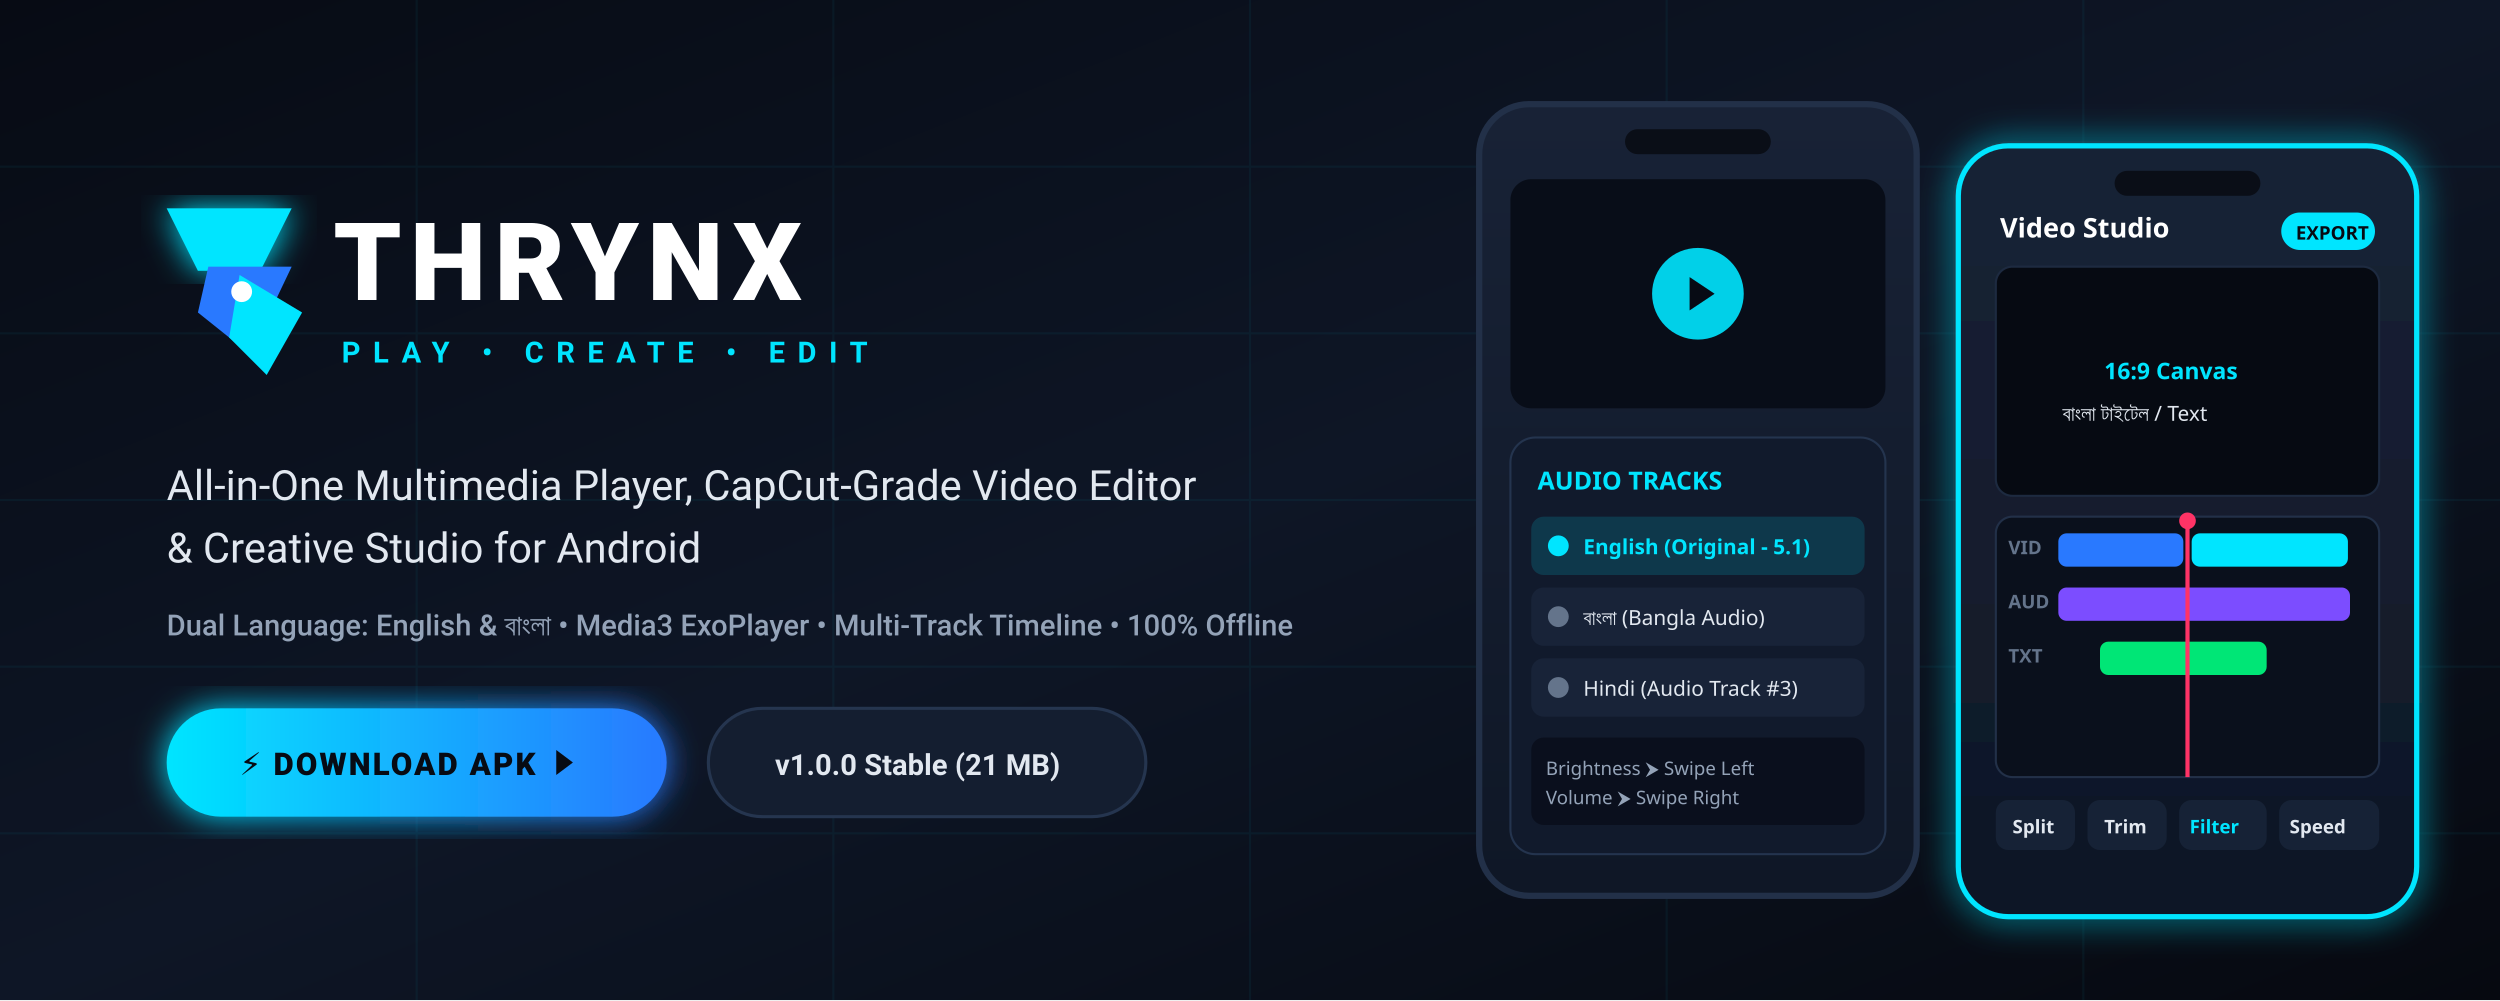
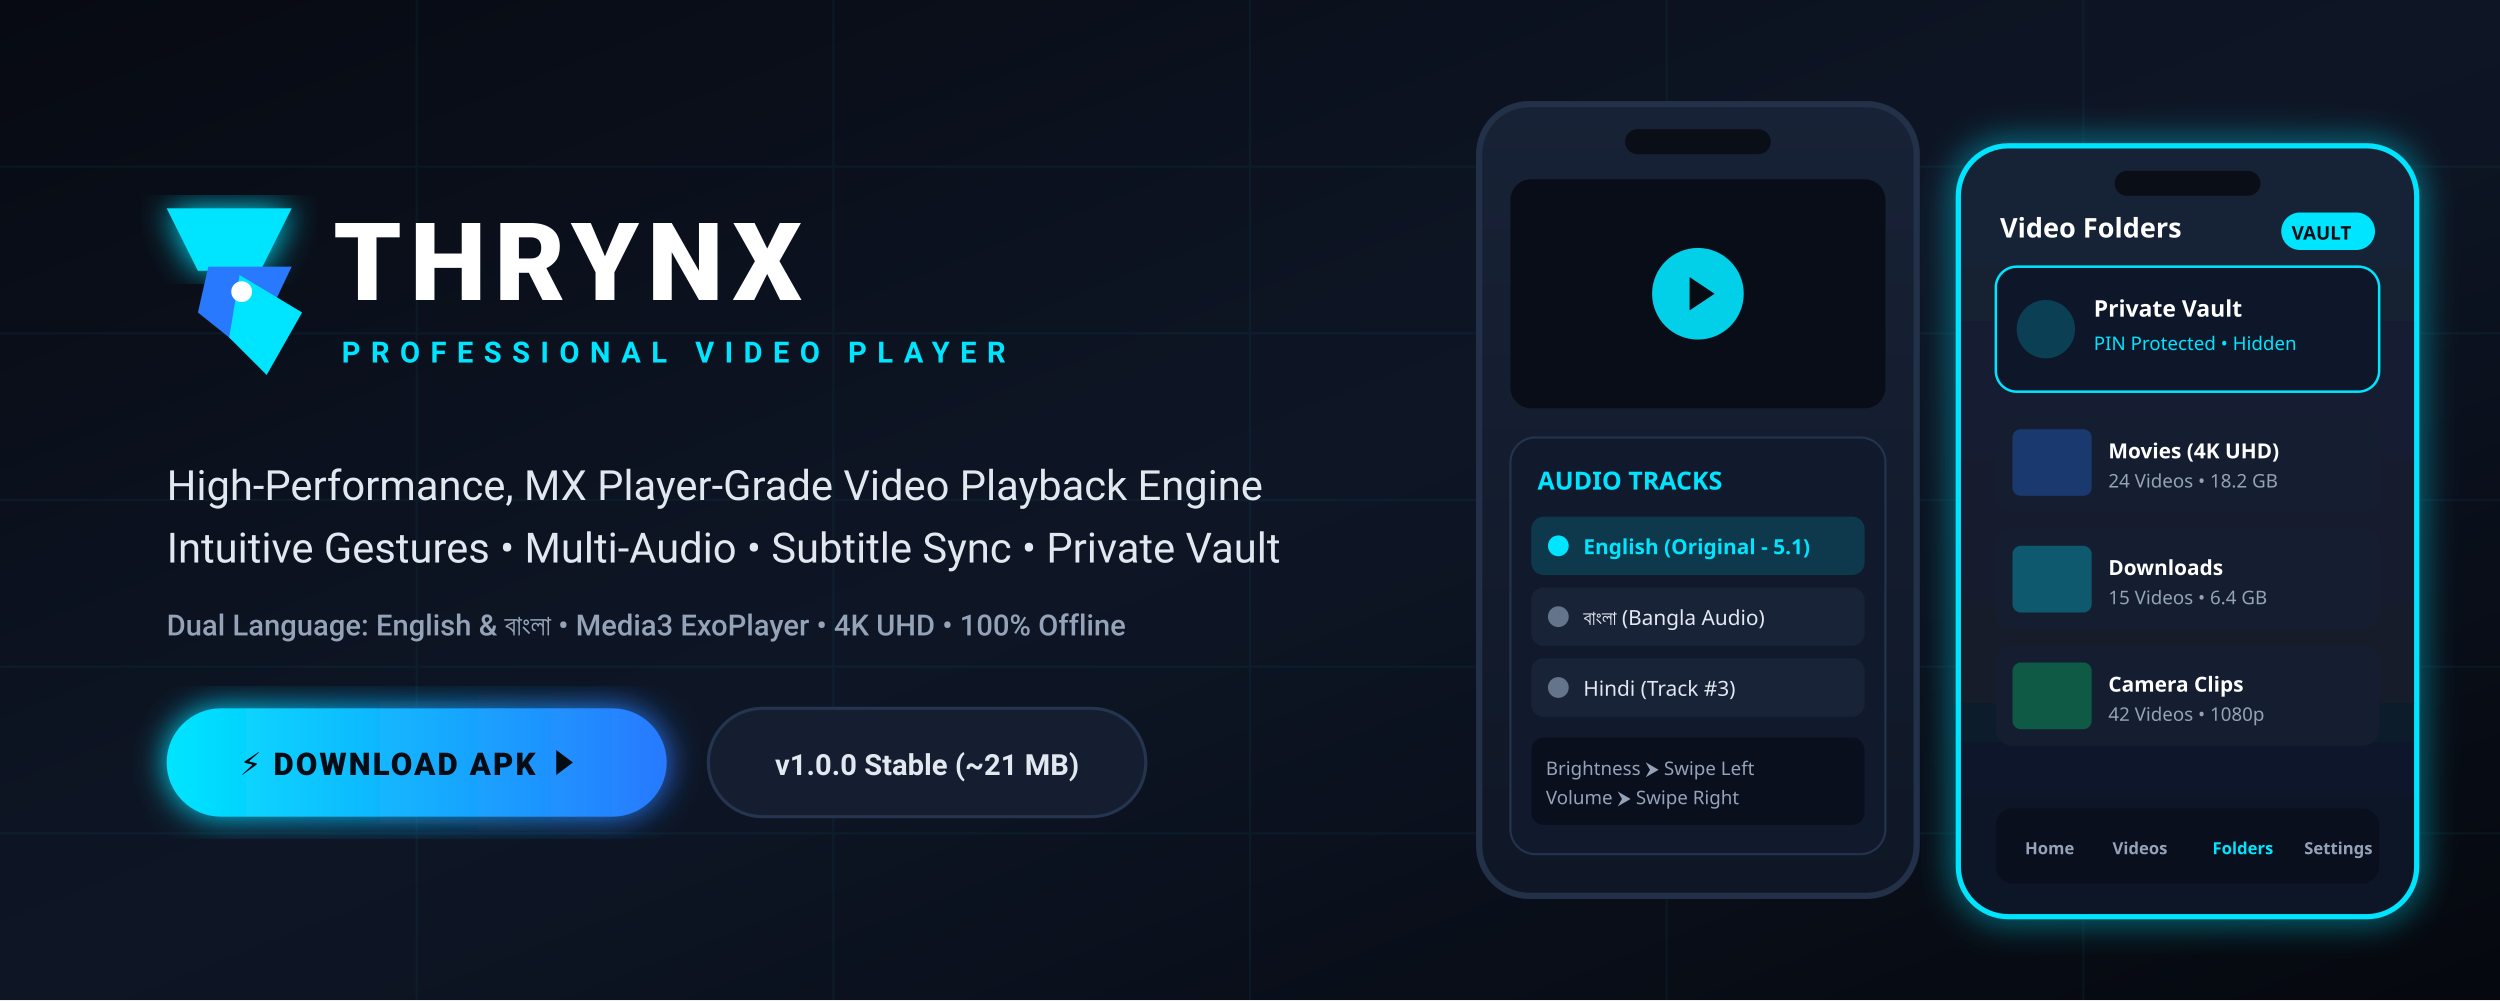
<svg xmlns="http://www.w3.org/2000/svg" viewBox="0 0 1200 480" width="1200" height="480">
  <defs>
    <linearGradient id="bgGrad" x1="0%" y1="0%" x2="100%" y2="100%">
-       <stop offset="0%" stop-color="#070B14" />
+       <stop offset="0%" stop-color="#070A12" />
      <stop offset="50%" stop-color="#0E1626" />
-       <stop offset="100%" stop-color="#060910" />
+       <stop offset="100%" stop-color="#05080E" />
    </linearGradient>
    <linearGradient id="cyanGlow" x1="0%" y1="0%" x2="100%" y2="0%">
      <stop offset="0%" stop-color="#00E5FF" />
      <stop offset="100%" stop-color="#2979FF" />
    </linearGradient>
    <linearGradient id="phoneCardGrad" x1="0%" y1="0%" x2="0%" y2="100%">
      <stop offset="0%" stop-color="#182236" />
      <stop offset="100%" stop-color="#0F1726" />
    </linearGradient>
    <filter id="glow" x="-20%" y="-20%" width="140%" height="140%">
      <feGaussianBlur stdDeviation="8" result="blur" />
      <feComposite in="SourceGraphic" in2="blur" operator="over" />
    </filter>
  </defs>
  <rect width="1200" height="480" fill="url(#bgGrad)" />
  <g opacity="0.05" stroke="#00E5FF" stroke-width="1">
    <line x1="0" y1="80" x2="1200" y2="80" />
    <line x1="0" y1="160" x2="1200" y2="160" />
    <line x1="0" y1="240" x2="1200" y2="240" />
    <line x1="0" y1="320" x2="1200" y2="320" />
    <line x1="0" y1="400" x2="1200" y2="400" />
    <line x1="200" y1="0" x2="200" y2="480" />
    <line x1="400" y1="0" x2="400" y2="480" />
    <line x1="600" y1="0" x2="600" y2="480" />
    <line x1="800" y1="0" x2="800" y2="480" />
    <line x1="1000" y1="0" x2="1000" y2="480" />
  </g>
  <g transform="translate(80, 100)">
    <g transform="translate(0, 0)">
      <polygon points="0,0 60,0 45,30 15,30" fill="#00E5FF" filter="url(#glow)" />
      <polygon points="20,28 60,28 40,70 15,50" fill="#2979FF" />
      <polygon points="35,32 65,50 48,80 30,62" fill="#00E5FF" />
      <circle cx="36" cy="40" r="5" fill="#FFFFFF" />
    </g>
    <text x="80" y="44" font-family="-apple-system, BlinkMacSystemFont, 'Segoe UI', Roboto, Helvetica, Arial, sans-serif" font-size="52" font-weight="900" fill="#FFFFFF" letter-spacing="4">THRYNX</text>
-     <text x="84" y="74" font-family="-apple-system, BlinkMacSystemFont, 'Segoe UI', Roboto, Helvetica, Arial, sans-serif" font-size="14" font-weight="700" fill="#00E5FF" letter-spacing="6">PLAY • CREATE • EDIT</text>
+     <text x="84" y="74" font-family="-apple-system, BlinkMacSystemFont, 'Segoe UI', Roboto, Helvetica, Arial, sans-serif" font-size="14" font-weight="700" fill="#00E5FF" letter-spacing="5">PROFESSIONAL VIDEO PLAYER</text>
    <text x="0" y="140" font-family="-apple-system, BlinkMacSystemFont, 'Segoe UI', Roboto, Helvetica, Arial, sans-serif" font-size="20" font-weight="400" fill="#E2E8F0">
-       All-in-One Multimedia Player, CapCut-Grade Video Editor
+       High-Performance, MX Player-Grade Video Playback Engine
    </text>
    <text x="0" y="170" font-family="-apple-system, BlinkMacSystemFont, 'Segoe UI', Roboto, Helvetica, Arial, sans-serif" font-size="20" font-weight="400" fill="#E2E8F0">
-       &amp; Creative Studio for Android
+       Intuitive Gestures • Multi-Audio • Subtitle Sync • Private Vault
    </text>
    <text x="0" y="205" font-family="-apple-system, BlinkMacSystemFont, 'Segoe UI', Roboto, Helvetica, Arial, sans-serif" font-size="14" font-weight="500" fill="#94A3B8">
-       Dual Language: English &amp; বাংলা • Media3 ExoPlayer • Multi-Track Timeline • 100% Offline
+       Dual Language: English &amp; বাংলা • Media3 ExoPlayer • 4K UHD • 100% Offline
    </text>
    <g transform="translate(0, 240)">
      <rect width="240" height="52" rx="26" fill="url(#cyanGlow)" filter="url(#glow)" />
      <text x="35" y="32" font-family="-apple-system, BlinkMacSystemFont, 'Segoe UI', Roboto, Helvetica, Arial, sans-serif" font-size="15" font-weight="800" fill="#070B14" letter-spacing="1">⚡ DOWNLOAD APK</text>
      <path d="M195 26 L187 20 L187 32 Z" fill="#070B14" />
    </g>
    <g transform="translate(260, 240)">
      <rect width="210" height="52" rx="26" fill="#141E30" stroke="#25354F" stroke-width="1.5" />
-       <text x="32" y="32" font-family="-apple-system, BlinkMacSystemFont, 'Segoe UI', Roboto, Helvetica, Arial, sans-serif" font-size="14" font-weight="600" fill="#E2E8F0">v1.0.0 Stable (21 MB)</text>
+       <text x="32" y="32" font-family="-apple-system, BlinkMacSystemFont, 'Segoe UI', Roboto, Helvetica, Arial, sans-serif" font-size="14" font-weight="600" fill="#E2E8F0">v1.0.0 Stable (~21 MB)</text>
    </g>
  </g>
  <g transform="translate(710, 50)">
    <rect width="210" height="380" rx="24" fill="url(#phoneCardGrad)" stroke="#223048" stroke-width="3" />
    <rect x="70" y="12" width="70" height="12" rx="6" fill="#0A0E17" />
    <rect x="15" y="36" width="180" height="110" rx="10" fill="#080D18" />
    <circle cx="105" cy="91" r="22" fill="#00E5FF" opacity="0.9" />
    <polygon points="101,83 113,91 101,99" fill="#070B14" />
    <rect x="15" y="160" width="180" height="200" rx="12" fill="#111A2C" stroke="#24344E" stroke-width="1" />
    <text x="28" y="185" font-family="sans-serif" font-size="12" font-weight="700" fill="#00E5FF">AUDIO TRACKS</text>
    <rect x="25" y="198" width="160" height="28" rx="6" fill="#00E5FF" opacity="0.15" />
    <circle cx="38" cy="212" r="5" fill="#00E5FF" />
    <text x="50" y="216" font-family="sans-serif" font-size="10" font-weight="700" fill="#00E5FF">English (Original - 5.1)</text>
    <rect x="25" y="232" width="160" height="28" rx="6" fill="#182338" />
    <circle cx="38" cy="246" r="5" fill="#64748B" />
    <text x="50" y="250" font-family="sans-serif" font-size="10" font-weight="500" fill="#E2E8F0">বাংলা (Bangla Audio)</text>
    <rect x="25" y="266" width="160" height="28" rx="6" fill="#182338" />
    <circle cx="38" cy="280" r="5" fill="#64748B" />
-     <text x="50" y="284" font-family="sans-serif" font-size="10" font-weight="500" fill="#E2E8F0">Hindi (Audio Track #3)</text>
+     <text x="50" y="284" font-family="sans-serif" font-size="10" font-weight="500" fill="#E2E8F0">Hindi (Track #3)</text>
    <rect x="25" y="304" width="160" height="42" rx="6" fill="#0A0F1D" />
    <text x="32" y="322" font-family="sans-serif" font-size="9" fill="#94A3B8">Brightness ⮞ Swipe Left</text>
    <text x="32" y="336" font-family="sans-serif" font-size="9" fill="#94A3B8">Volume ⮞ Swipe Right</text>
  </g>
  <g transform="translate(940, 70)">
    <rect width="220" height="370" rx="24" fill="url(#phoneCardGrad)" stroke="#00E5FF" stroke-width="2.5" filter="url(#glow)" />
    <rect x="75" y="12" width="70" height="12" rx="6" fill="#0A0E17" />
-     <text x="20" y="44" font-family="sans-serif" font-size="13" font-weight="800" fill="#FFFFFF">Video Studio</text>
+     <text x="20" y="44" font-family="sans-serif" font-size="13" font-weight="800" fill="#FFFFFF">Video Folders</text>
    <rect x="155" y="32" width="45" height="18" rx="9" fill="#00E5FF" />
-     <text x="162" y="45" font-family="sans-serif" font-size="9" font-weight="800" fill="#070B14">EXPORT</text>
-     <rect x="18" y="58" width="184" height="110" rx="8" fill="#060A12" stroke="#1D2A40" />
-     <text x="70" y="112" font-family="sans-serif" font-size="11" font-weight="600" fill="#00E5FF">16:9 Canvas</text>
-     <text x="50" y="132" font-family="sans-serif" font-size="10" fill="#E2E8F0">বাংলা টাইটেল / Text</text>
-     <rect x="18" y="178" width="184" height="125" rx="8" fill="#0A101C" stroke="#223048" />
-     <text x="24" y="196" font-family="sans-serif" font-size="9" font-weight="700" fill="#64748B">VID</text>
-     <rect x="48" y="186" width="60" height="16" rx="4" fill="#2979FF" />
-     <rect x="112" y="186" width="75" height="16" rx="4" fill="#00E5FF" />
-     <text x="24" y="222" font-family="sans-serif" font-size="9" font-weight="700" fill="#64748B">AUD</text>
-     <rect x="48" y="212" width="140" height="16" rx="4" fill="#7C4DFF" />
-     <text x="24" y="248" font-family="sans-serif" font-size="9" font-weight="700" fill="#64748B">TXT</text>
-     <rect x="68" y="238" width="80" height="16" rx="4" fill="#00E676" />
-     <line x1="110" y1="178" x2="110" y2="303" stroke="#FF3366" stroke-width="2" />
-     <circle cx="110" cy="180" r="4" fill="#FF3366" />
-     <rect x="18" y="314" width="38" height="24" rx="6" fill="#162236" />
-     <text x="26" y="330" font-family="sans-serif" font-size="9" font-weight="700" fill="#E2E8F0">Split</text>
-     <rect x="62" y="314" width="38" height="24" rx="6" fill="#162236" />
-     <text x="70" y="330" font-family="sans-serif" font-size="9" font-weight="700" fill="#E2E8F0">Trim</text>
-     <rect x="106" y="314" width="42" height="24" rx="6" fill="#162236" />
-     <text x="111" y="330" font-family="sans-serif" font-size="9" font-weight="700" fill="#00E5FF">Filter</text>
-     <rect x="154" y="314" width="48" height="24" rx="6" fill="#162236" />
-     <text x="159" y="330" font-family="sans-serif" font-size="9" font-weight="700" fill="#E2E8F0">Speed</text>
+     <text x="160" y="45" font-family="sans-serif" font-size="9" font-weight="800" fill="#070B14">VAULT</text>
+     <rect x="18" y="58" width="184" height="60" rx="10" fill="#0E1729" stroke="#00E5FF" stroke-width="1.2" />
+     <circle cx="42" cy="88" r="14" fill="#00E5FF" opacity="0.2" />
+     <text x="65" y="82" font-family="sans-serif" font-size="11" font-weight="700" fill="#FFFFFF">Private Vault</text>
+     <text x="65" y="98" font-family="sans-serif" font-size="9" fill="#00E5FF">PIN Protected • Hidden</text>
+     <rect x="18" y="128" width="184" height="48" rx="8" fill="#141E30" />
+     <rect x="26" y="136" width="38" height="32" rx="4" fill="#2979FF" opacity="0.3" />
+     <text x="72" y="150" font-family="sans-serif" font-size="10" font-weight="700" fill="#FFFFFF">Movies (4K UHD)</text>
+     <text x="72" y="164" font-family="sans-serif" font-size="9" fill="#94A3B8">24 Videos • 18.2 GB</text>
+     <rect x="18" y="184" width="184" height="48" rx="8" fill="#141E30" />
+     <rect x="26" y="192" width="38" height="32" rx="4" fill="#00E5FF" opacity="0.3" />
+     <text x="72" y="206" font-family="sans-serif" font-size="10" font-weight="700" fill="#FFFFFF">Downloads</text>
+     <text x="72" y="220" font-family="sans-serif" font-size="9" fill="#94A3B8">15 Videos • 6.4 GB</text>
+     <rect x="18" y="240" width="184" height="48" rx="8" fill="#141E30" />
+     <rect x="26" y="248" width="38" height="32" rx="4" fill="#00E676" opacity="0.3" />
+     <text x="72" y="262" font-family="sans-serif" font-size="10" font-weight="700" fill="#FFFFFF">Camera Clips</text>
+     <text x="72" y="276" font-family="sans-serif" font-size="9" fill="#94A3B8">42 Videos • 1080p</text>
+     <rect x="18" y="318" width="184" height="36" rx="8" fill="#0A0F1D" />
+     <text x="32" y="340" font-family="sans-serif" font-size="8" font-weight="600" fill="#94A3B8">Home</text>
+     <text x="74" y="340" font-family="sans-serif" font-size="8" font-weight="600" fill="#94A3B8">Videos</text>
+     <text x="122" y="340" font-family="sans-serif" font-size="8" font-weight="700" fill="#00E5FF">Folders</text>
+     <text x="166" y="340" font-family="sans-serif" font-size="8" font-weight="600" fill="#94A3B8">Settings</text>
  </g>
</svg>
